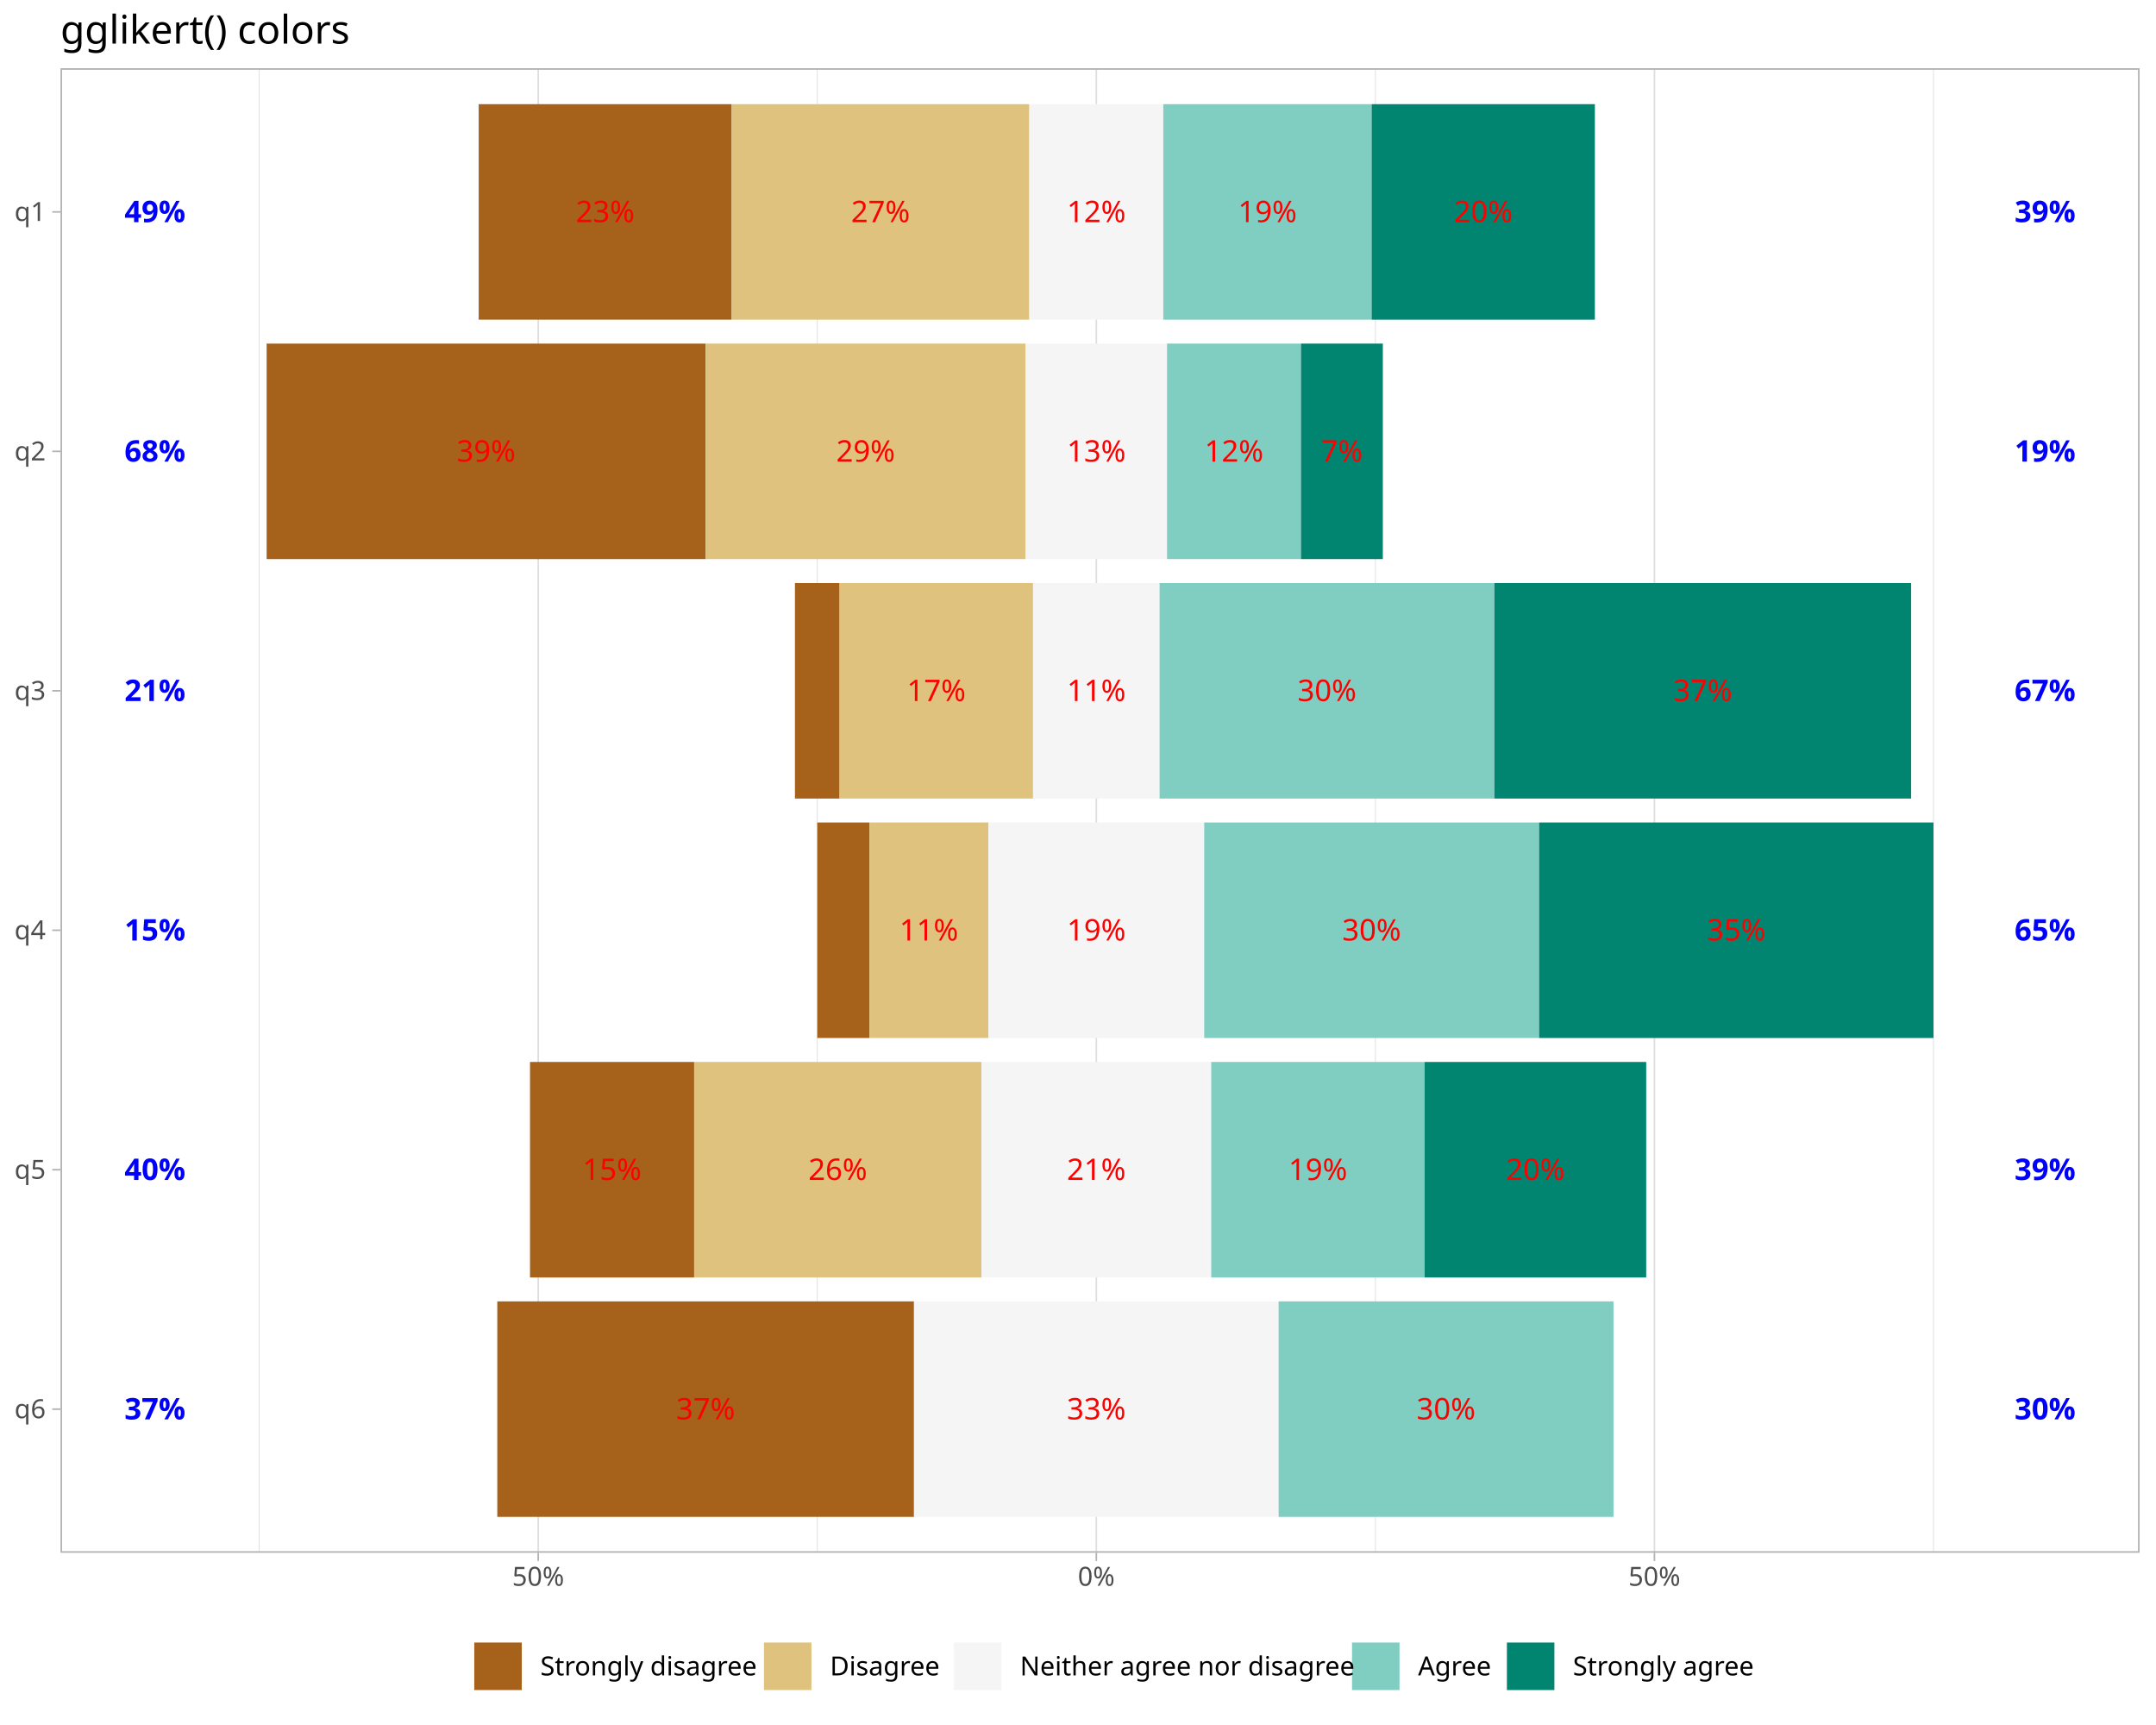
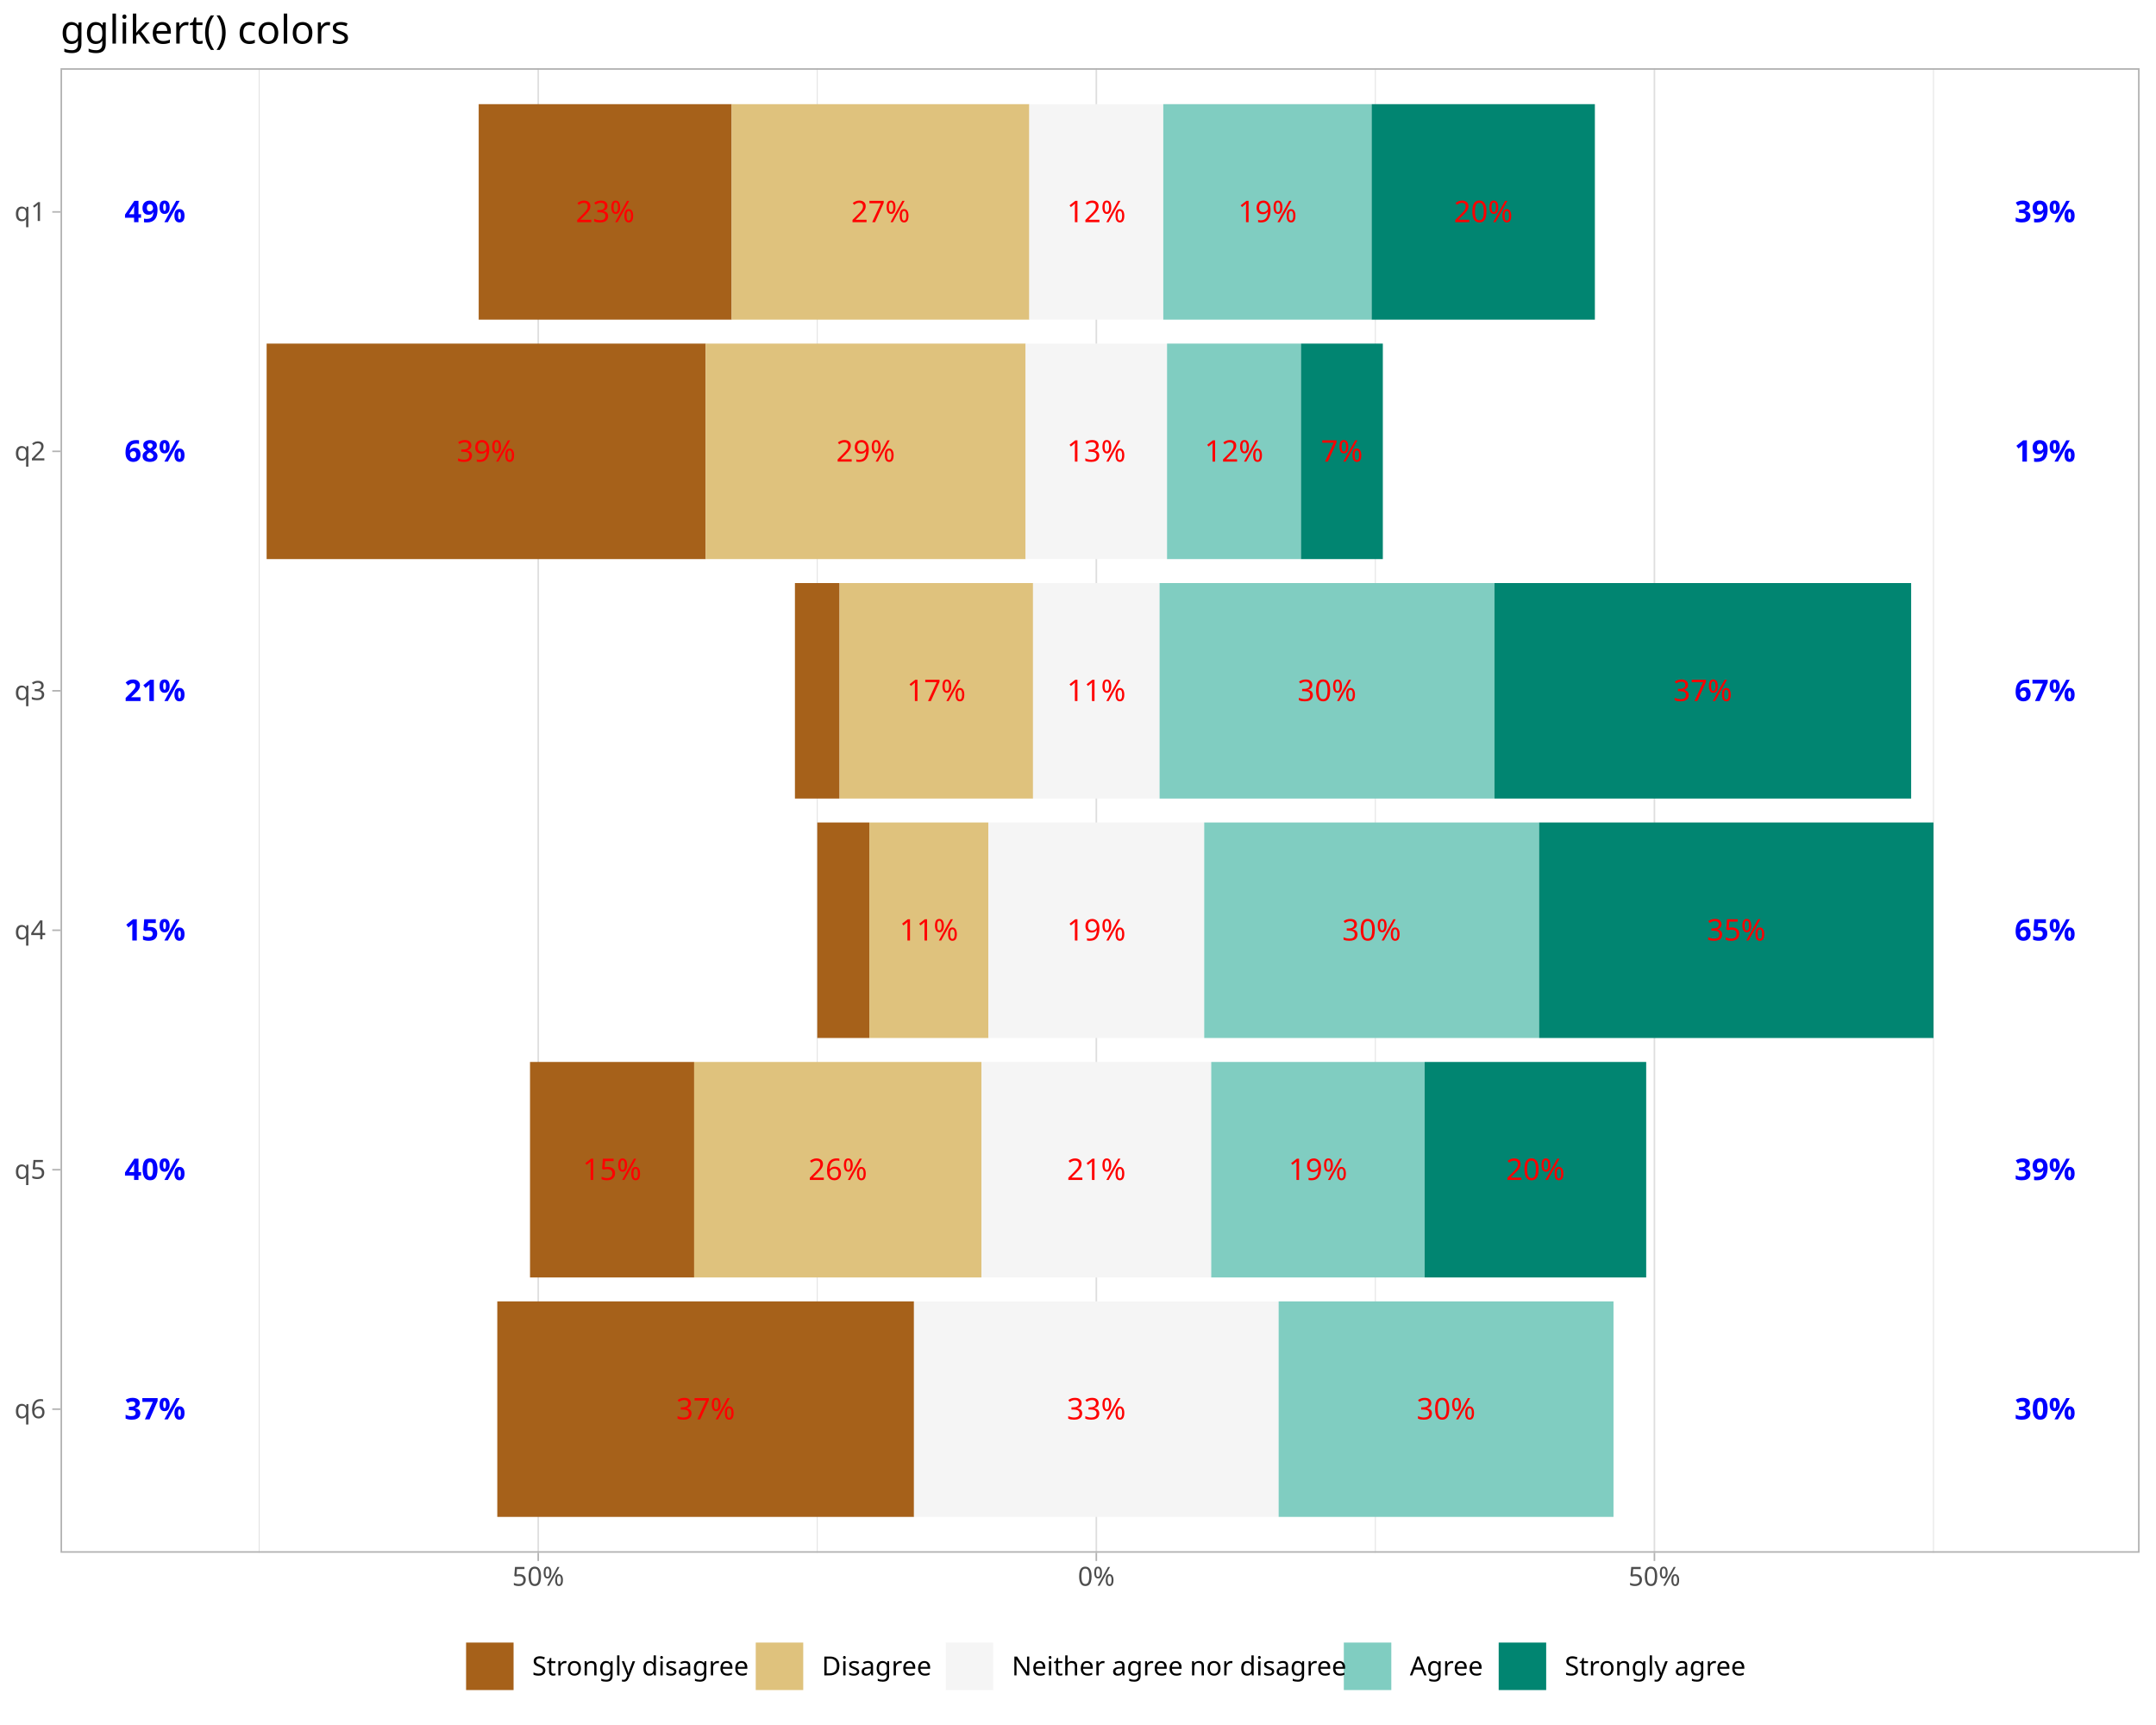
<svg xmlns="http://www.w3.org/2000/svg" class="svglite" data-engine-version="2.0" width="720.00pt" height="576.00pt" viewBox="0 0 720.00 576.00">
  <defs>
    <style type="text/css">
    .svglite line, .svglite polyline, .svglite polygon, .svglite path, .svglite rect, .svglite circle {
      fill: none;
      stroke: #000000;
      stroke-linecap: round;
      stroke-linejoin: round;
      stroke-miterlimit: 10.00;
    }
  </style>
  </defs>
  <rect width="100%" height="100%" style="stroke: none; fill: #FFFFFF;" />
  <defs>
    <clipPath id="cpMC4wMHw3MjAuMDB8MC4wMHw1NzYuMDA=">
      <rect x="0.00" y="0.00" width="720.00" height="576.00" />
    </clipPath>
  </defs>
  <g clip-path="url(#cpMC4wMHw3MjAuMDB8MC4wMHw1NzYuMDA=)">
    <rect x="0.00" y="0.00" width="720.00" height="576.00" style="stroke-width: 1.07; stroke: #FFFFFF; fill: #FFFFFF;" />
  </g>
  <defs>
    <clipPath id="cpMjAuMjB8NzE0LjUyfDIyLjc4fDUxOC41MQ==">
      <rect x="20.20" y="22.78" width="694.32" height="495.72" />
    </clipPath>
  </defs>
  <g clip-path="url(#cpMjAuMjB8NzE0LjUyfDIyLjc4fDUxOC41MQ==)">
    <rect x="20.20" y="22.78" width="694.32" height="495.72" style="stroke-width: 1.07; stroke: none; fill: #FFFFFF;" />
    <polyline points="86.55,518.51 86.55,22.78 " style="stroke-width: 0.27; stroke: #DEDEDE; stroke-linecap: butt;" />
    <polyline points="272.93,518.51 272.93,22.78 " style="stroke-width: 0.27; stroke: #DEDEDE; stroke-linecap: butt;" />
    <polyline points="459.31,518.51 459.31,22.78 " style="stroke-width: 0.27; stroke: #DEDEDE; stroke-linecap: butt;" />
    <polyline points="645.68,518.51 645.68,22.78 " style="stroke-width: 0.27; stroke: #DEDEDE; stroke-linecap: butt;" />
    <polyline points="179.74,518.51 179.74,22.78 " style="stroke-width: 0.53; stroke: #DEDEDE; stroke-linecap: butt;" />
    <polyline points="366.12,518.51 366.12,22.78 " style="stroke-width: 0.53; stroke: #DEDEDE; stroke-linecap: butt;" />
    <polyline points="552.50,518.51 552.50,22.78 " style="stroke-width: 0.53; stroke: #DEDEDE; stroke-linecap: butt;" />
    <rect x="166.07" y="434.55" width="139.16" height="71.96" style="stroke-width: 1.07; stroke: none; stroke-linecap: butt; stroke-linejoin: miter; fill: #A6611A;" />
    <rect x="305.23" y="434.55" width="0.00" height="71.96" style="stroke-width: 1.07; stroke: none; stroke-linecap: butt; stroke-linejoin: miter; fill: #DFC27D;" />
    <rect x="305.23" y="434.55" width="121.77" height="71.96" style="stroke-width: 1.07; stroke: none; stroke-linecap: butt; stroke-linejoin: miter; fill: #F5F5F5;" />
    <rect x="427.00" y="434.55" width="111.83" height="71.96" style="stroke-width: 1.07; stroke: none; stroke-linecap: butt; stroke-linejoin: miter; fill: #80CDC1;" />
    <rect x="538.83" y="434.55" width="0.00" height="71.96" style="stroke-width: 1.07; stroke: none; stroke-linecap: butt; stroke-linejoin: miter; fill: #018571;" />
    <rect x="177.00" y="354.60" width="54.82" height="71.96" style="stroke-width: 1.07; stroke: none; stroke-linecap: butt; stroke-linejoin: miter; fill: #A6611A;" />
    <rect x="231.82" y="354.60" width="95.93" height="71.96" style="stroke-width: 1.07; stroke: none; stroke-linecap: butt; stroke-linejoin: miter; fill: #DFC27D;" />
    <rect x="327.75" y="354.60" width="76.74" height="71.96" style="stroke-width: 1.07; stroke: none; stroke-linecap: butt; stroke-linejoin: miter; fill: #F5F5F5;" />
    <rect x="404.49" y="354.60" width="71.26" height="71.96" style="stroke-width: 1.07; stroke: none; stroke-linecap: butt; stroke-linejoin: miter; fill: #80CDC1;" />
    <rect x="475.75" y="354.60" width="74.00" height="71.96" style="stroke-width: 1.07; stroke: none; stroke-linecap: butt; stroke-linejoin: miter; fill: #018571;" />
    <rect x="272.93" y="274.64" width="17.40" height="71.96" style="stroke-width: 1.07; stroke: none; stroke-linecap: butt; stroke-linejoin: miter; fill: #A6611A;" />
    <rect x="290.32" y="274.64" width="39.76" height="71.96" style="stroke-width: 1.07; stroke: none; stroke-linecap: butt; stroke-linejoin: miter; fill: #DFC27D;" />
    <rect x="330.08" y="274.64" width="72.07" height="71.96" style="stroke-width: 1.07; stroke: none; stroke-linecap: butt; stroke-linejoin: miter; fill: #F5F5F5;" />
    <rect x="402.15" y="274.64" width="111.83" height="71.96" style="stroke-width: 1.07; stroke: none; stroke-linecap: butt; stroke-linejoin: miter; fill: #80CDC1;" />
    <rect x="513.98" y="274.64" width="131.71" height="71.96" style="stroke-width: 1.07; stroke: none; stroke-linecap: butt; stroke-linejoin: miter; fill: #018571;" />
    <rect x="265.47" y="194.69" width="14.91" height="71.96" style="stroke-width: 1.07; stroke: none; stroke-linecap: butt; stroke-linejoin: miter; fill: #A6611A;" />
    <rect x="280.38" y="194.69" width="64.61" height="71.96" style="stroke-width: 1.07; stroke: none; stroke-linecap: butt; stroke-linejoin: miter; fill: #DFC27D;" />
    <rect x="344.99" y="194.69" width="42.25" height="71.96" style="stroke-width: 1.07; stroke: none; stroke-linecap: butt; stroke-linejoin: miter; fill: #F5F5F5;" />
    <rect x="387.24" y="194.69" width="111.83" height="71.96" style="stroke-width: 1.07; stroke: none; stroke-linecap: butt; stroke-linejoin: miter; fill: #80CDC1;" />
    <rect x="499.07" y="194.69" width="139.16" height="71.96" style="stroke-width: 1.07; stroke: none; stroke-linecap: butt; stroke-linejoin: miter; fill: #018571;" />
    <rect x="89.04" y="114.73" width="146.62" height="71.96" style="stroke-width: 1.07; stroke: none; stroke-linecap: butt; stroke-linejoin: miter; fill: #A6611A;" />
    <rect x="235.65" y="114.73" width="106.86" height="71.96" style="stroke-width: 1.07; stroke: none; stroke-linecap: butt; stroke-linejoin: miter; fill: #DFC27D;" />
    <rect x="342.51" y="114.73" width="47.22" height="71.96" style="stroke-width: 1.07; stroke: none; stroke-linecap: butt; stroke-linejoin: miter; fill: #F5F5F5;" />
    <rect x="389.73" y="114.73" width="44.73" height="71.96" style="stroke-width: 1.07; stroke: none; stroke-linecap: butt; stroke-linejoin: miter; fill: #80CDC1;" />
    <rect x="434.46" y="114.73" width="27.34" height="71.96" style="stroke-width: 1.07; stroke: none; stroke-linecap: butt; stroke-linejoin: miter; fill: #018571;" />
    <rect x="159.86" y="34.78" width="84.49" height="71.96" style="stroke-width: 1.07; stroke: none; stroke-linecap: butt; stroke-linejoin: miter; fill: #A6611A;" />
    <rect x="244.35" y="34.78" width="99.40" height="71.96" style="stroke-width: 1.07; stroke: none; stroke-linecap: butt; stroke-linejoin: miter; fill: #DFC27D;" />
    <rect x="343.75" y="34.78" width="44.73" height="71.96" style="stroke-width: 1.07; stroke: none; stroke-linecap: butt; stroke-linejoin: miter; fill: #F5F5F5;" />
    <rect x="388.48" y="34.78" width="69.58" height="71.96" style="stroke-width: 1.07; stroke: none; stroke-linecap: butt; stroke-linejoin: miter; fill: #80CDC1;" />
    <rect x="458.06" y="34.78" width="74.55" height="71.96" style="stroke-width: 1.07; stroke: none; stroke-linecap: butt; stroke-linejoin: miter; fill: #018571;" />
    <text x="235.65" y="473.96" text-anchor="middle" style="font-size: 9.96px; fill: #FF0000; font-family: sans;" textLength="19.93px" lengthAdjust="spacingAndGlyphs">37%</text>
    <text x="366.12" y="473.96" text-anchor="middle" style="font-size: 9.96px; fill: #FF0000; font-family: sans;" textLength="19.93px" lengthAdjust="spacingAndGlyphs">33%</text>
    <text x="482.91" y="473.96" text-anchor="middle" style="font-size: 9.96px; fill: #FF0000; font-family: sans;" textLength="19.93px" lengthAdjust="spacingAndGlyphs">30%</text>
    <text x="204.41" y="394.01" text-anchor="middle" style="font-size: 9.96px; fill: #FF0000; font-family: sans;" textLength="19.93px" lengthAdjust="spacingAndGlyphs">15%</text>
    <text x="279.78" y="394.01" text-anchor="middle" style="font-size: 9.96px; fill: #FF0000; font-family: sans;" textLength="19.93px" lengthAdjust="spacingAndGlyphs">26%</text>
    <text x="366.12" y="394.01" text-anchor="middle" style="font-size: 9.96px; fill: #FF0000; font-family: sans;" textLength="19.93px" lengthAdjust="spacingAndGlyphs">21%</text>
    <text x="440.12" y="394.01" text-anchor="middle" style="font-size: 9.96px; fill: #FF0000; font-family: sans;" textLength="19.93px" lengthAdjust="spacingAndGlyphs">19%</text>
    <text x="512.75" y="394.01" text-anchor="middle" style="font-size: 9.96px; fill: #FF0000; font-family: sans;" textLength="19.93px" lengthAdjust="spacingAndGlyphs">20%</text>
    <text x="310.20" y="314.05" text-anchor="middle" style="font-size: 9.96px; fill: #FF0000; font-family: sans;" textLength="19.93px" lengthAdjust="spacingAndGlyphs">11%</text>
    <text x="366.12" y="314.05" text-anchor="middle" style="font-size: 9.96px; fill: #FF0000; font-family: sans;" textLength="19.93px" lengthAdjust="spacingAndGlyphs">19%</text>
    <text x="458.06" y="314.05" text-anchor="middle" style="font-size: 9.96px; fill: #FF0000; font-family: sans;" textLength="19.93px" lengthAdjust="spacingAndGlyphs">30%</text>
    <text x="579.83" y="314.05" text-anchor="middle" style="font-size: 9.96px; fill: #FF0000; font-family: sans;" textLength="19.93px" lengthAdjust="spacingAndGlyphs">35%</text>
    <text x="312.69" y="234.09" text-anchor="middle" style="font-size: 9.96px; fill: #FF0000; font-family: sans;" textLength="19.93px" lengthAdjust="spacingAndGlyphs">17%</text>
    <text x="366.12" y="234.09" text-anchor="middle" style="font-size: 9.96px; fill: #FF0000; font-family: sans;" textLength="19.93px" lengthAdjust="spacingAndGlyphs">11%</text>
    <text x="443.15" y="234.09" text-anchor="middle" style="font-size: 9.96px; fill: #FF0000; font-family: sans;" textLength="19.93px" lengthAdjust="spacingAndGlyphs">30%</text>
    <text x="568.65" y="234.09" text-anchor="middle" style="font-size: 9.96px; fill: #FF0000; font-family: sans;" textLength="19.93px" lengthAdjust="spacingAndGlyphs">37%</text>
    <text x="162.34" y="154.14" text-anchor="middle" style="font-size: 9.96px; fill: #FF0000; font-family: sans;" textLength="19.93px" lengthAdjust="spacingAndGlyphs">39%</text>
    <text x="289.08" y="154.14" text-anchor="middle" style="font-size: 9.96px; fill: #FF0000; font-family: sans;" textLength="19.93px" lengthAdjust="spacingAndGlyphs">29%</text>
    <text x="366.12" y="154.14" text-anchor="middle" style="font-size: 9.96px; fill: #FF0000; font-family: sans;" textLength="19.93px" lengthAdjust="spacingAndGlyphs">13%</text>
    <text x="412.09" y="154.14" text-anchor="middle" style="font-size: 9.96px; fill: #FF0000; font-family: sans;" textLength="19.93px" lengthAdjust="spacingAndGlyphs">12%</text>
    <text x="448.12" y="154.14" text-anchor="middle" style="font-size: 9.96px; fill: #FF0000; font-family: sans;" textLength="14.39px" lengthAdjust="spacingAndGlyphs">7%</text>
    <text x="202.11" y="74.18" text-anchor="middle" style="font-size: 9.96px; fill: #FF0000; font-family: sans;" textLength="19.93px" lengthAdjust="spacingAndGlyphs">23%</text>
    <text x="294.05" y="74.18" text-anchor="middle" style="font-size: 9.96px; fill: #FF0000; font-family: sans;" textLength="19.93px" lengthAdjust="spacingAndGlyphs">27%</text>
    <text x="366.12" y="74.18" text-anchor="middle" style="font-size: 9.96px; fill: #FF0000; font-family: sans;" textLength="19.93px" lengthAdjust="spacingAndGlyphs">12%</text>
    <text x="423.27" y="74.18" text-anchor="middle" style="font-size: 9.96px; fill: #FF0000; font-family: sans;" textLength="19.93px" lengthAdjust="spacingAndGlyphs">19%</text>
    <text x="495.34" y="74.18" text-anchor="middle" style="font-size: 9.96px; fill: #FF0000; font-family: sans;" textLength="19.93px" lengthAdjust="spacingAndGlyphs">20%</text>
    <text x="51.76" y="473.96" text-anchor="middle" style="font-size: 9.96px; font-weight: bold; fill: #0000FF; font-family: sans;" textLength="19.93px" lengthAdjust="spacingAndGlyphs">37%</text>
    <text x="51.76" y="394.01" text-anchor="middle" style="font-size: 9.96px; font-weight: bold; fill: #0000FF; font-family: sans;" textLength="19.93px" lengthAdjust="spacingAndGlyphs">40%</text>
    <text x="51.76" y="314.05" text-anchor="middle" style="font-size: 9.96px; font-weight: bold; fill: #0000FF; font-family: sans;" textLength="19.93px" lengthAdjust="spacingAndGlyphs">15%</text>
    <text x="51.76" y="234.09" text-anchor="middle" style="font-size: 9.96px; font-weight: bold; fill: #0000FF; font-family: sans;" textLength="19.93px" lengthAdjust="spacingAndGlyphs">21%</text>
    <text x="51.76" y="154.14" text-anchor="middle" style="font-size: 9.96px; font-weight: bold; fill: #0000FF; font-family: sans;" textLength="19.93px" lengthAdjust="spacingAndGlyphs">68%</text>
    <text x="51.76" y="74.18" text-anchor="middle" style="font-size: 9.96px; font-weight: bold; fill: #0000FF; font-family: sans;" textLength="19.93px" lengthAdjust="spacingAndGlyphs">49%</text>
    <text x="682.96" y="473.96" text-anchor="middle" style="font-size: 9.96px; font-weight: bold; fill: #0000FF; font-family: sans;" textLength="19.93px" lengthAdjust="spacingAndGlyphs">30%</text>
    <text x="682.96" y="394.01" text-anchor="middle" style="font-size: 9.96px; font-weight: bold; fill: #0000FF; font-family: sans;" textLength="19.93px" lengthAdjust="spacingAndGlyphs">39%</text>
    <text x="682.96" y="314.05" text-anchor="middle" style="font-size: 9.96px; font-weight: bold; fill: #0000FF; font-family: sans;" textLength="19.93px" lengthAdjust="spacingAndGlyphs">65%</text>
    <text x="682.96" y="234.09" text-anchor="middle" style="font-size: 9.96px; font-weight: bold; fill: #0000FF; font-family: sans;" textLength="19.93px" lengthAdjust="spacingAndGlyphs">67%</text>
    <text x="682.96" y="154.14" text-anchor="middle" style="font-size: 9.96px; font-weight: bold; fill: #0000FF; font-family: sans;" textLength="19.93px" lengthAdjust="spacingAndGlyphs">19%</text>
    <text x="682.96" y="74.18" text-anchor="middle" style="font-size: 9.96px; font-weight: bold; fill: #0000FF; font-family: sans;" textLength="19.93px" lengthAdjust="spacingAndGlyphs">39%</text>
    <rect x="20.20" y="22.78" width="694.32" height="495.72" style="stroke-width: 1.07; stroke: #B3B3B3;" />
  </g>
  <g clip-path="url(#cpMC4wMHw3MjAuMDB8MC4wMHw1NzYuMDA=)">
    <polyline points="179.74,521.25 179.74,518.51 " style="stroke-width: 0.53; stroke: #B3B3B3; stroke-linecap: butt;" />
    <polyline points="366.12,521.25 366.12,518.51 " style="stroke-width: 0.53; stroke: #B3B3B3; stroke-linecap: butt;" />
    <polyline points="552.50,521.25 552.50,518.51 " style="stroke-width: 0.53; stroke: #B3B3B3; stroke-linecap: butt;" />
    <text x="179.74" y="529.50" text-anchor="middle" style="font-size: 8.80px; fill: #4D4D4D; font-family: sans;" textLength="17.61px" lengthAdjust="spacingAndGlyphs">50%</text>
    <text x="366.12" y="529.50" text-anchor="middle" style="font-size: 8.80px; fill: #4D4D4D; font-family: sans;" textLength="12.72px" lengthAdjust="spacingAndGlyphs">0%</text>
    <text x="552.50" y="529.50" text-anchor="middle" style="font-size: 8.80px; fill: #4D4D4D; font-family: sans;" textLength="17.61px" lengthAdjust="spacingAndGlyphs">50%</text>
    <text x="15.27" y="473.56" text-anchor="end" style="font-size: 8.80px; fill: #4D4D4D; font-family: sans;" textLength="9.79px" lengthAdjust="spacingAndGlyphs">q6</text>
    <text x="15.27" y="393.61" text-anchor="end" style="font-size: 8.80px; fill: #4D4D4D; font-family: sans;" textLength="9.79px" lengthAdjust="spacingAndGlyphs">q5</text>
    <text x="15.27" y="313.65" text-anchor="end" style="font-size: 8.80px; fill: #4D4D4D; font-family: sans;" textLength="9.79px" lengthAdjust="spacingAndGlyphs">q4</text>
    <text x="15.27" y="233.70" text-anchor="end" style="font-size: 8.80px; fill: #4D4D4D; font-family: sans;" textLength="9.79px" lengthAdjust="spacingAndGlyphs">q3</text>
    <text x="15.27" y="153.74" text-anchor="end" style="font-size: 8.80px; fill: #4D4D4D; font-family: sans;" textLength="9.79px" lengthAdjust="spacingAndGlyphs">q2</text>
    <text x="15.27" y="73.78" text-anchor="end" style="font-size: 8.80px; fill: #4D4D4D; font-family: sans;" textLength="9.79px" lengthAdjust="spacingAndGlyphs">q1</text>
    <polyline points="17.46,470.53 20.20,470.53 " style="stroke-width: 0.53; stroke: #B3B3B3; stroke-linecap: butt;" />
    <polyline points="17.46,390.58 20.20,390.58 " style="stroke-width: 0.53; stroke: #B3B3B3; stroke-linecap: butt;" />
    <polyline points="17.46,310.62 20.20,310.62 " style="stroke-width: 0.53; stroke: #B3B3B3; stroke-linecap: butt;" />
    <polyline points="17.46,230.67 20.20,230.67 " style="stroke-width: 0.53; stroke: #B3B3B3; stroke-linecap: butt;" />
    <polyline points="17.46,150.71 20.20,150.71 " style="stroke-width: 0.53; stroke: #B3B3B3; stroke-linecap: butt;" />
    <polyline points="17.46,70.76 20.20,70.76 " style="stroke-width: 0.53; stroke: #B3B3B3; stroke-linecap: butt;" />
-     <rect x="146.72" y="542.28" width="441.29" height="28.24" style="stroke-width: 1.07; stroke: none; fill: #FFFFFF;" />
-     <rect x="157.68" y="547.76" width="17.28" height="17.28" style="stroke-width: 1.07; stroke: none; fill: #FFFFFF;" />
-     <rect x="158.38" y="548.47" width="15.86" height="15.86" style="stroke-width: 1.07; stroke: none; stroke-linecap: butt; stroke-linejoin: miter; fill: #A6611A;" />
-     <rect x="254.41" y="547.76" width="17.28" height="17.28" style="stroke-width: 1.07; stroke: none; fill: #FFFFFF;" />
-     <rect x="255.12" y="548.47" width="15.86" height="15.86" style="stroke-width: 1.07; stroke: none; stroke-linecap: butt; stroke-linejoin: miter; fill: #DFC27D;" />
-     <rect x="317.87" y="547.76" width="17.28" height="17.28" style="stroke-width: 1.07; stroke: none; fill: #FFFFFF;" />
-     <rect x="318.58" y="548.47" width="15.86" height="15.86" style="stroke-width: 1.07; stroke: none; stroke-linecap: butt; stroke-linejoin: miter; fill: #F5F5F5;" />
-     <rect x="450.80" y="547.76" width="17.28" height="17.28" style="stroke-width: 1.07; stroke: none; fill: #FFFFFF;" />
-     <rect x="451.51" y="548.47" width="15.86" height="15.86" style="stroke-width: 1.07; stroke: none; stroke-linecap: butt; stroke-linejoin: miter; fill: #80CDC1;" />
-     <rect x="502.52" y="547.76" width="17.28" height="17.28" style="stroke-width: 1.07; stroke: none; fill: #FFFFFF;" />
-     <rect x="503.23" y="548.47" width="15.86" height="15.86" style="stroke-width: 1.07; stroke: none; stroke-linecap: butt; stroke-linejoin: miter; fill: #018571;" />
-     <text x="180.44" y="559.43" style="font-size: 8.80px; font-family: sans;" textLength="68.49px" lengthAdjust="spacingAndGlyphs">Strongly disagree</text>
-     <text x="277.17" y="559.43" style="font-size: 8.80px; font-family: sans;" textLength="35.22px" lengthAdjust="spacingAndGlyphs">Disagree</text>
-     <text x="340.63" y="559.43" style="font-size: 8.80px; font-family: sans;" textLength="104.69px" lengthAdjust="spacingAndGlyphs">Neither agree nor disagree</text>
-     <text x="473.56" y="559.43" style="font-size: 8.80px; font-family: sans;" textLength="23.49px" lengthAdjust="spacingAndGlyphs">Agree</text>
-     <text x="525.28" y="559.43" style="font-size: 8.80px; font-family: sans;" textLength="57.24px" lengthAdjust="spacingAndGlyphs">Strongly agree</text>
+     <rect x="149.46" y="542.28" width="435.81" height="28.24" style="stroke-width: 1.07; stroke: none; fill: #FFFFFF;" />
+     <rect x="154.94" y="547.76" width="17.28" height="17.28" style="stroke-width: 1.07; stroke: none; fill: #FFFFFF;" />
+     <rect x="155.65" y="548.47" width="15.86" height="15.86" style="stroke-width: 1.07; stroke: none; stroke-linecap: butt; stroke-linejoin: miter; fill: #A6611A;" />
+     <rect x="251.67" y="547.76" width="17.28" height="17.28" style="stroke-width: 1.07; stroke: none; fill: #FFFFFF;" />
+     <rect x="252.38" y="548.47" width="15.86" height="15.86" style="stroke-width: 1.07; stroke: none; stroke-linecap: butt; stroke-linejoin: miter; fill: #DFC27D;" />
+     <rect x="315.13" y="547.76" width="17.28" height="17.28" style="stroke-width: 1.07; stroke: none; fill: #FFFFFF;" />
+     <rect x="315.84" y="548.47" width="15.86" height="15.86" style="stroke-width: 1.07; stroke: none; stroke-linecap: butt; stroke-linejoin: miter; fill: #F5F5F5;" />
+     <rect x="448.06" y="547.76" width="17.28" height="17.28" style="stroke-width: 1.07; stroke: none; fill: #FFFFFF;" />
+     <rect x="448.77" y="548.47" width="15.86" height="15.86" style="stroke-width: 1.07; stroke: none; stroke-linecap: butt; stroke-linejoin: miter; fill: #80CDC1;" />
+     <rect x="499.78" y="547.76" width="17.28" height="17.28" style="stroke-width: 1.07; stroke: none; fill: #FFFFFF;" />
+     <rect x="500.49" y="548.47" width="15.86" height="15.86" style="stroke-width: 1.07; stroke: none; stroke-linecap: butt; stroke-linejoin: miter; fill: #018571;" />
+     <text x="177.70" y="559.43" style="font-size: 8.80px; font-family: sans;" textLength="68.49px" lengthAdjust="spacingAndGlyphs">Strongly disagree</text>
+     <text x="274.43" y="559.43" style="font-size: 8.80px; font-family: sans;" textLength="35.22px" lengthAdjust="spacingAndGlyphs">Disagree</text>
+     <text x="337.89" y="559.43" style="font-size: 8.80px; font-family: sans;" textLength="104.69px" lengthAdjust="spacingAndGlyphs">Neither agree nor disagree</text>
+     <text x="470.82" y="559.43" style="font-size: 8.80px; font-family: sans;" textLength="23.49px" lengthAdjust="spacingAndGlyphs">Agree</text>
+     <text x="522.54" y="559.43" style="font-size: 8.80px; font-family: sans;" textLength="57.24px" lengthAdjust="spacingAndGlyphs">Strongly agree</text>
    <text x="20.20" y="14.56" style="font-size: 13.20px; font-family: sans;" textLength="90.23px" lengthAdjust="spacingAndGlyphs">gglikert() colors</text>
  </g>
</svg>
